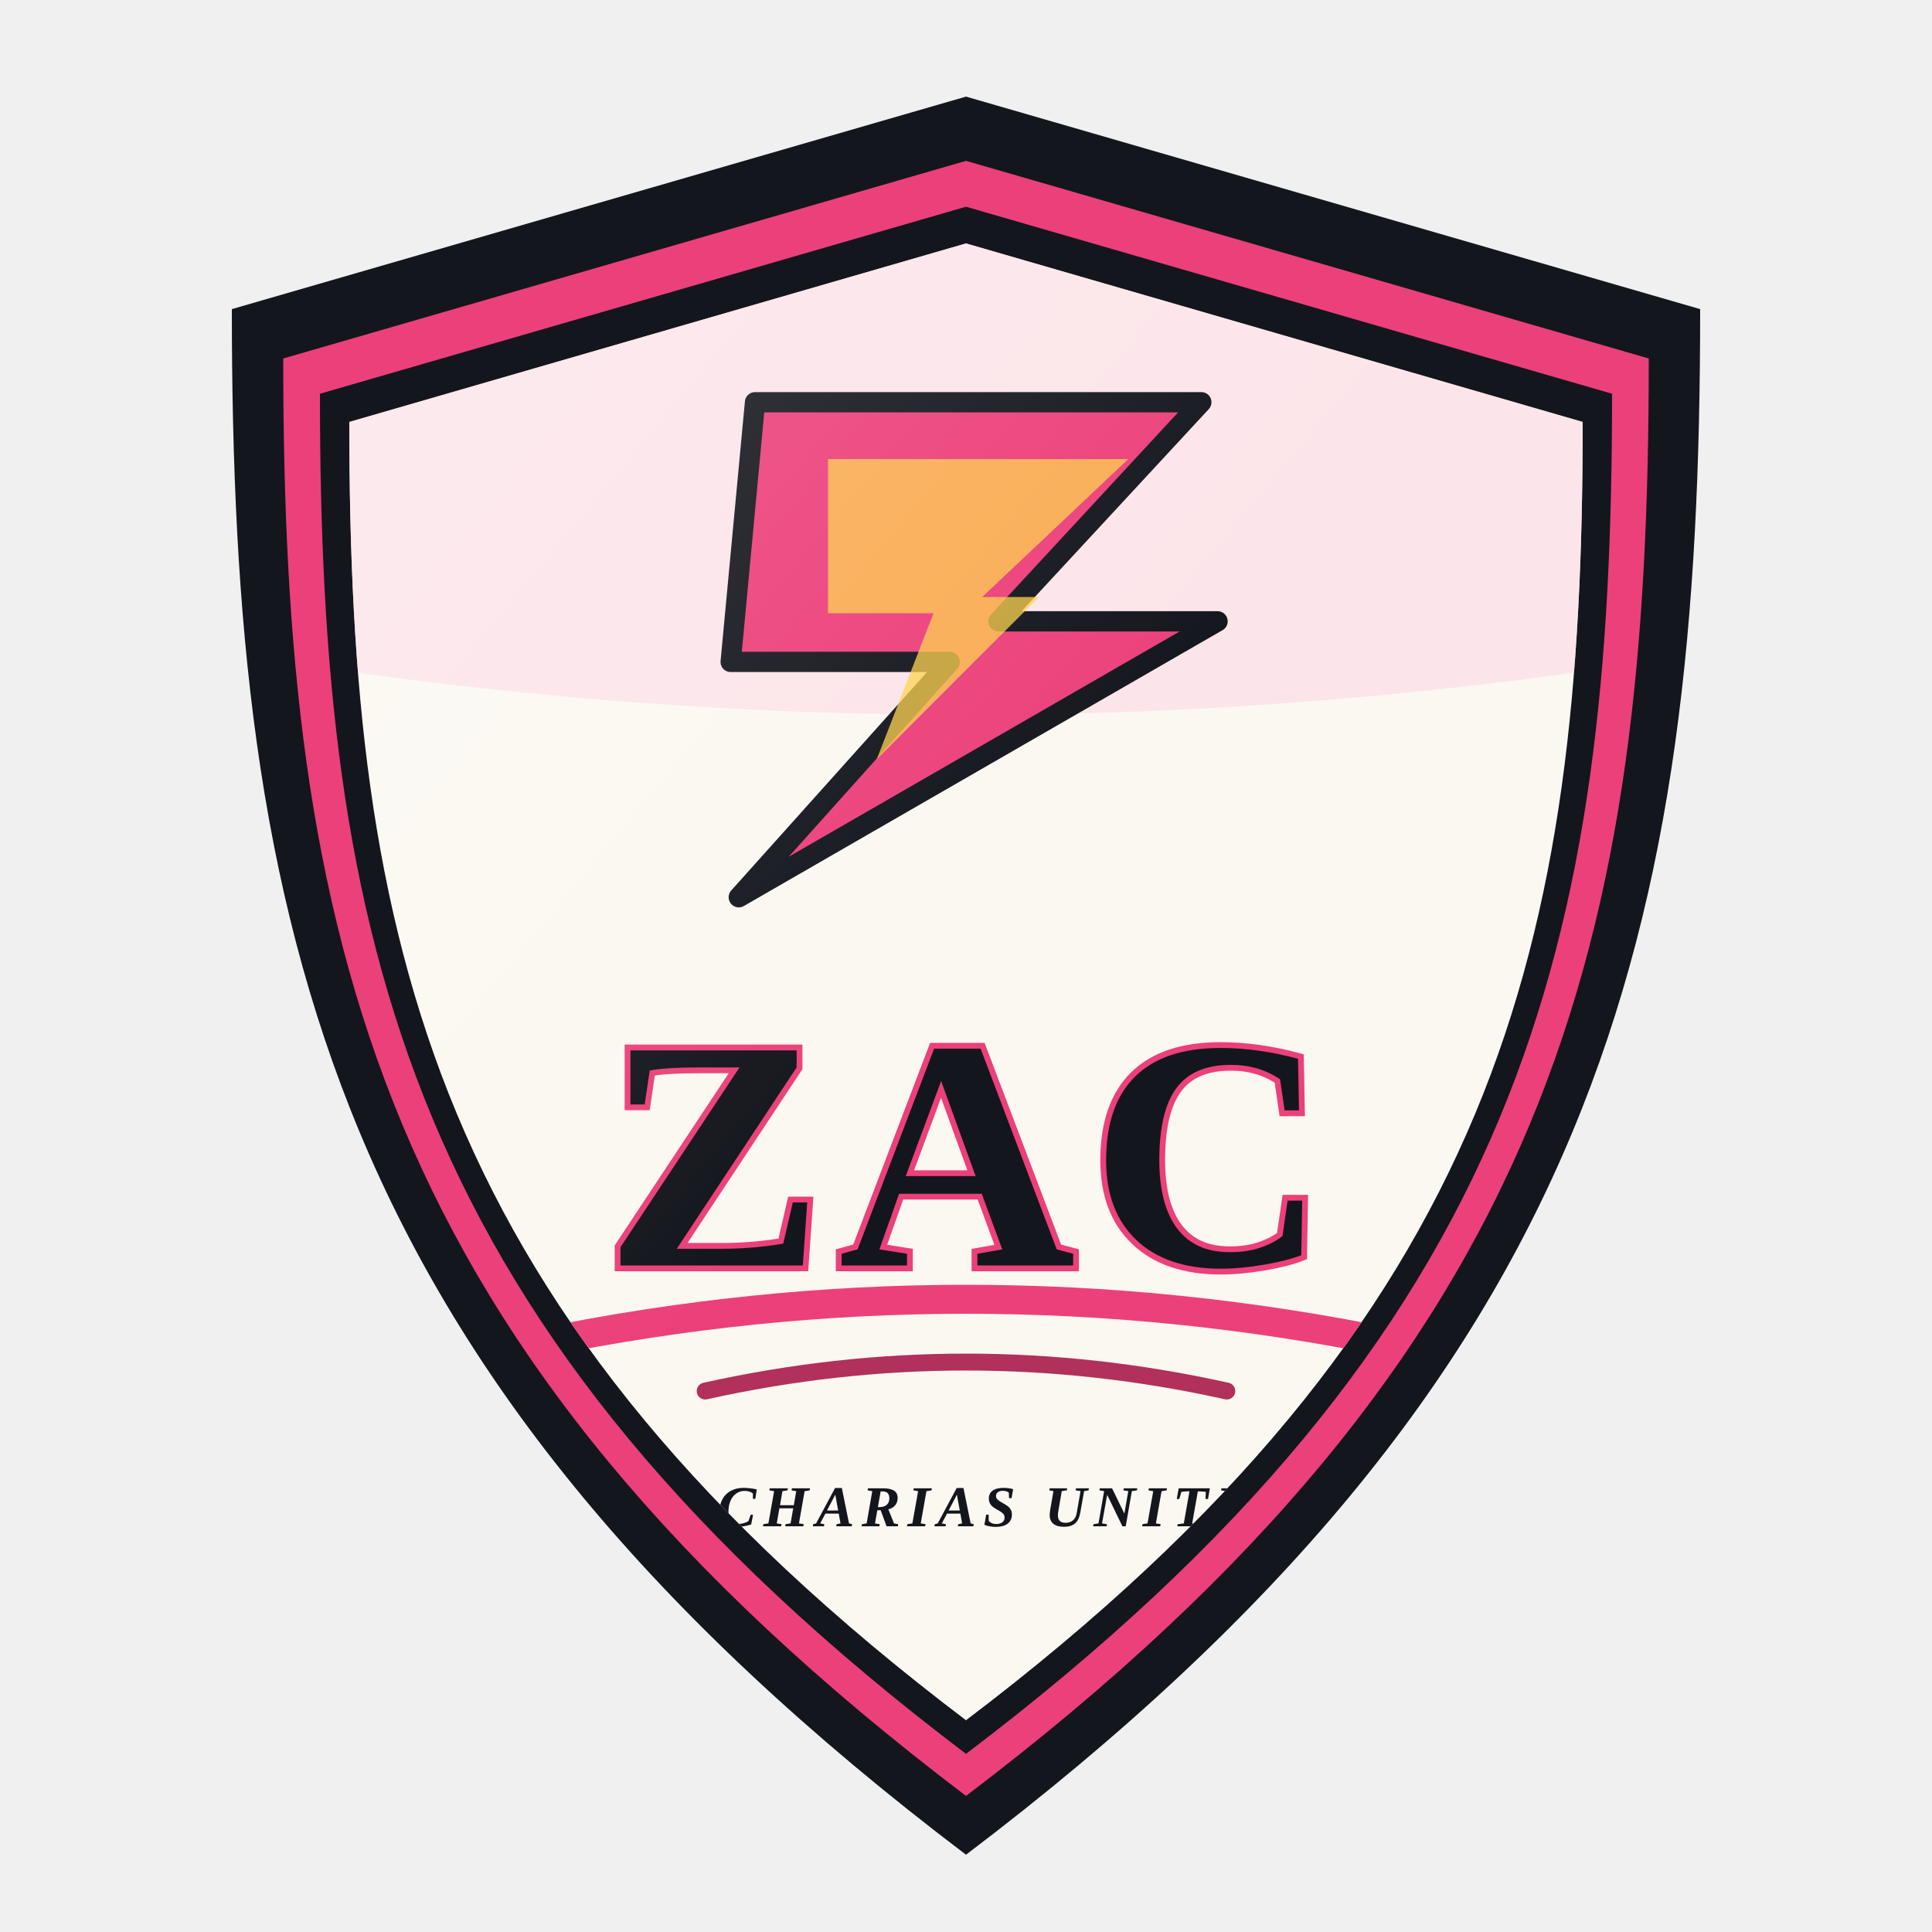
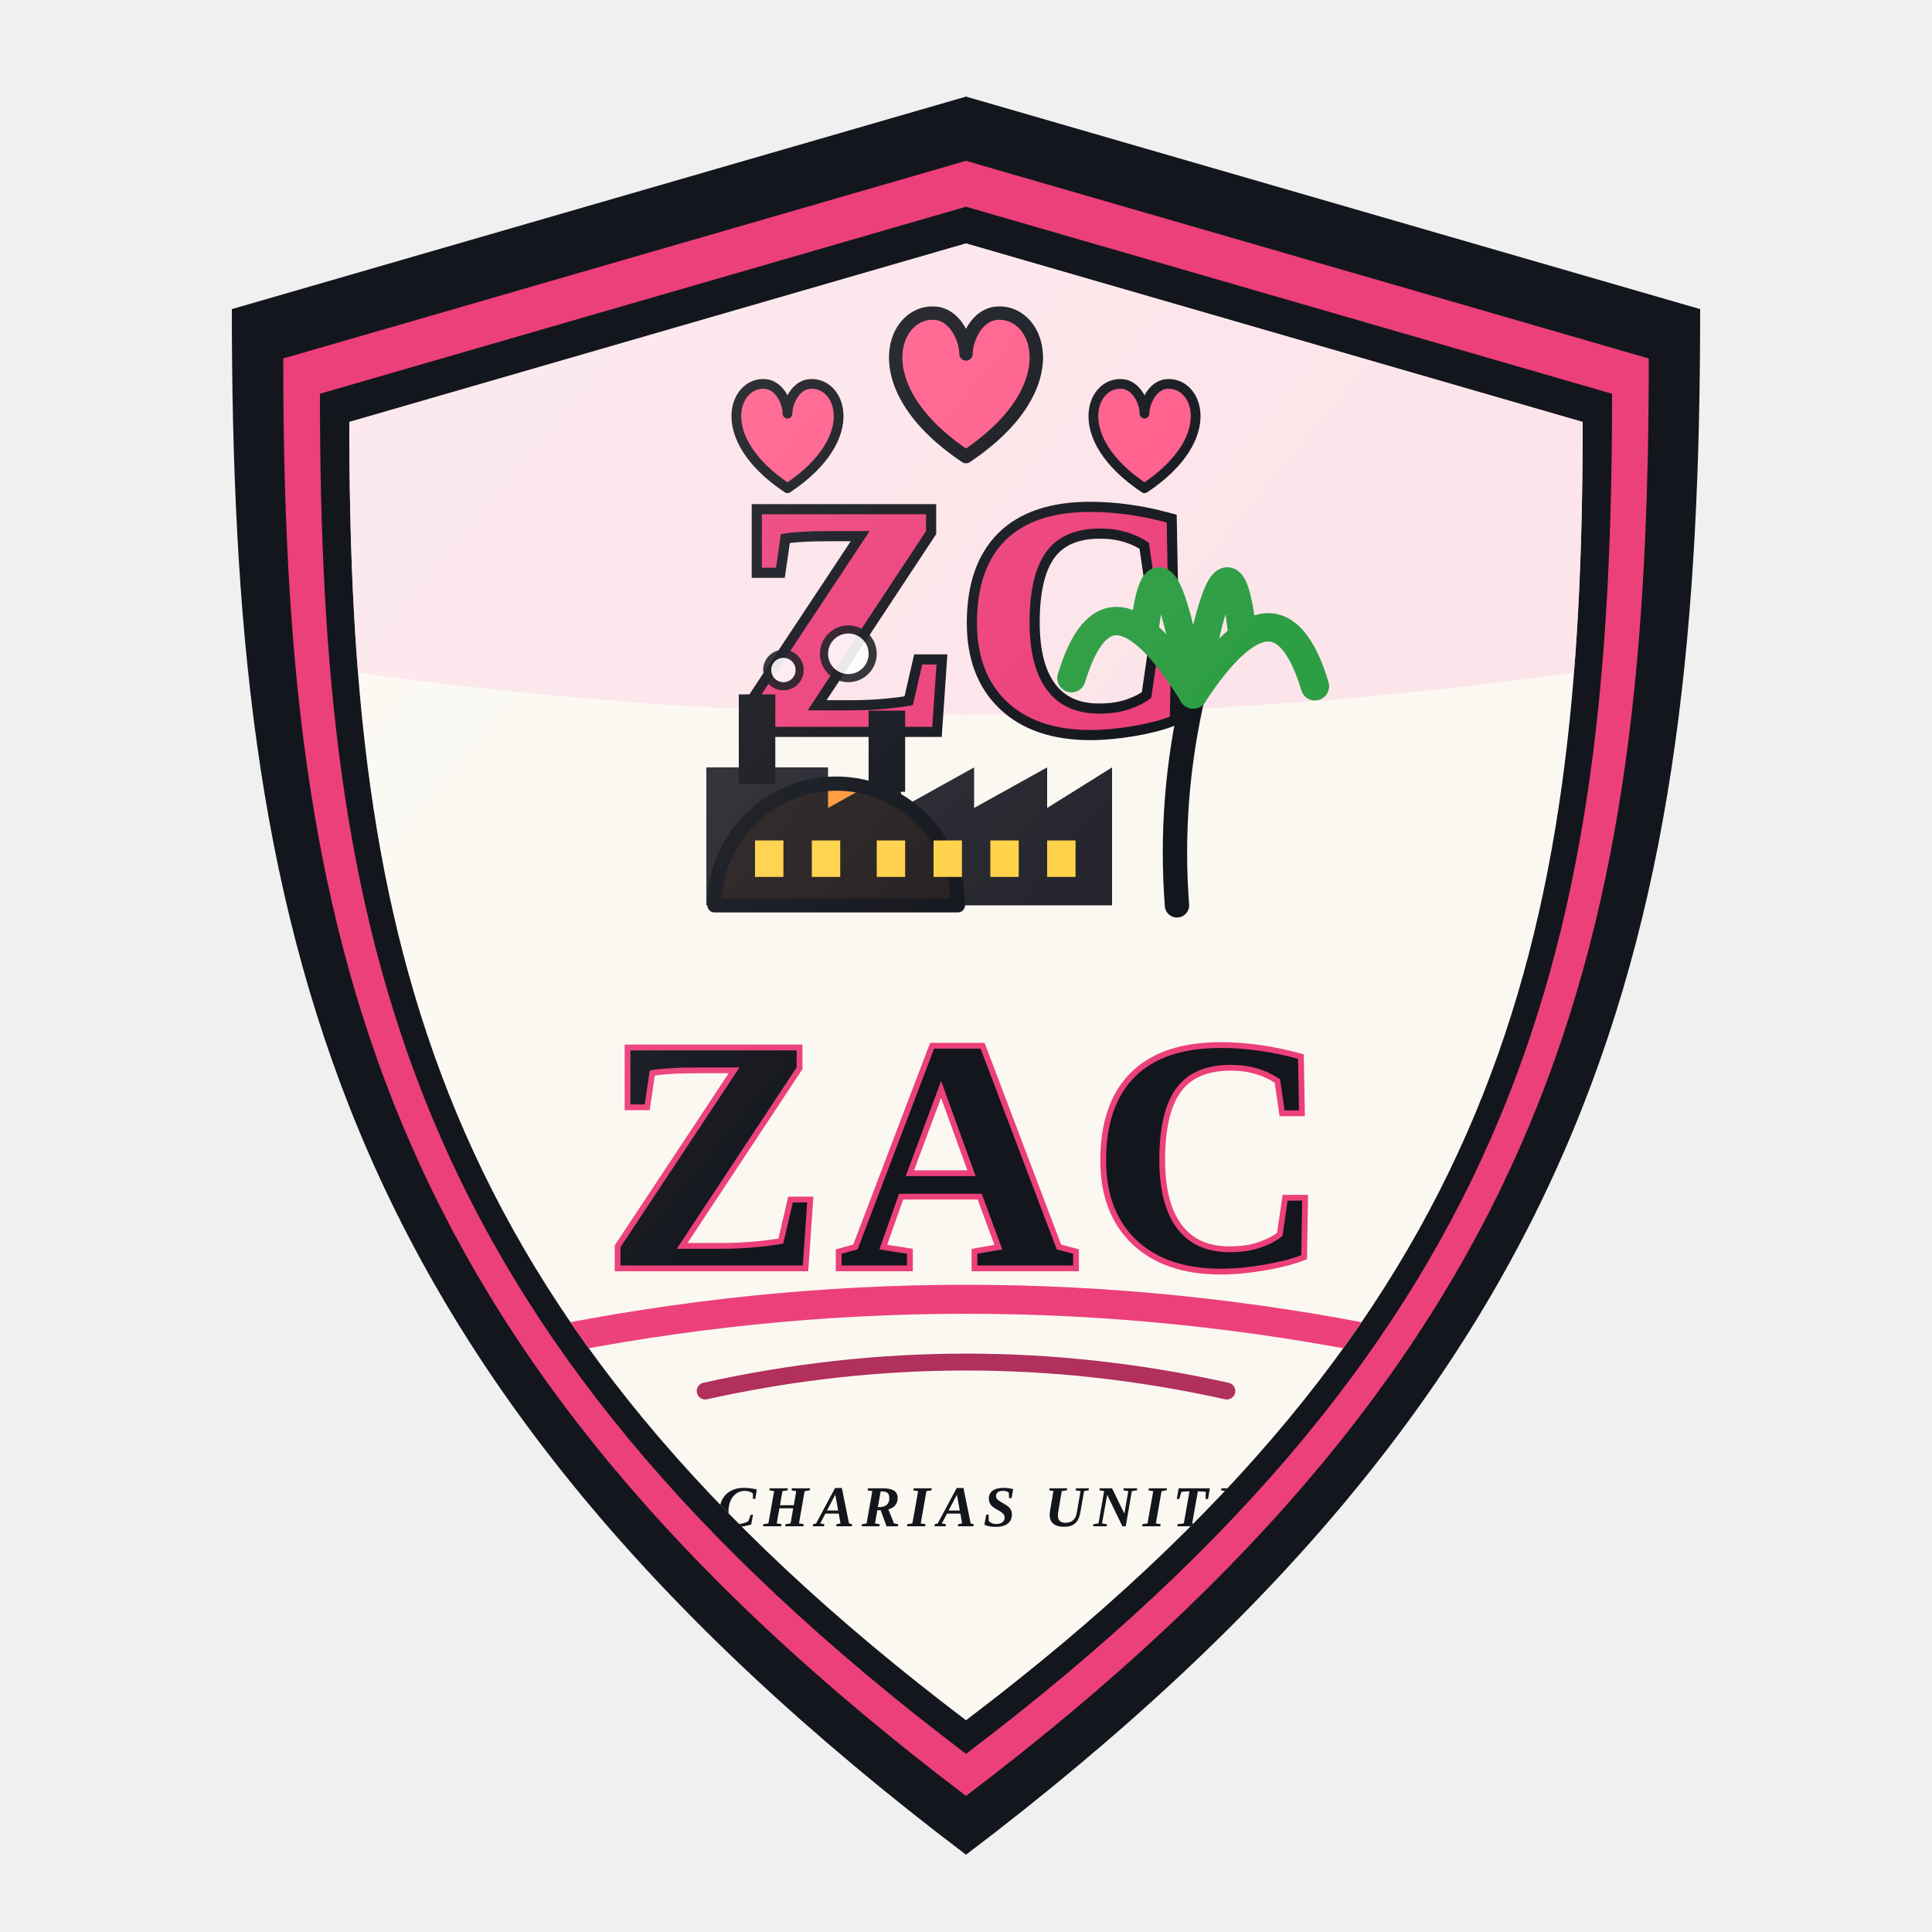
<svg xmlns="http://www.w3.org/2000/svg" viewBox="0 0 400 400" width="400" height="400">
  <defs>
    <clipPath id="face">
      <path d="M200 20 L352 64 C352 192 332 284 200 384 C68 284 48 192 48 64 Z" transform="translate(200 210) scale(0.84) translate(-200 -210)" />
    </clipPath>
    <linearGradient id="sheen" x1="0" y1="0" x2="1" y2="1">
      <stop offset="0" stop-color="#fff" stop-opacity="0.55" />
      <stop offset="0.5" stop-color="#fff" stop-opacity="0" />
    </linearGradient>
  </defs>
  <path d="M200 20 L352 64 C352 192 332 284 200 384 C68 284 48 192 48 64 Z" transform="translate(200 210) scale(1) translate(-200 -210)" fill="#14161d" />
  <path d="M200 20 L352 64 C352 192 332 284 200 384 C68 284 48 192 48 64 Z" transform="translate(200 210) scale(0.93) translate(-200 -210)" fill="#ec407a" />
  <path d="M200 20 L352 64 C352 192 332 284 200 384 C68 284 48 192 48 64 Z" transform="translate(200 210) scale(0.88) translate(-200 -210)" fill="#14161d" />
  <path d="M200 20 L352 64 C352 192 332 284 200 384 C68 284 48 192 48 64 Z" transform="translate(200 210) scale(0.84) translate(-200 -210)" fill="#fbf8f1" />
  <g clip-path="url(#face)">
    <path d="M0 0 H400 V126 Q200 170 0 126Z" fill="#fcdde7" opacity="0.7" />
    <g transform="translate(200 132) scale(0.84)">
-       <polygon points="-52,-58 58,-58 8,-4 62,-4 -56,64 -4,6 -58,6" fill="#ec407a" stroke="#14161d" stroke-width="5" stroke-linejoin="round" />
-       <polygon points="-34,-44 40,-44 4,-10 18,-10 -22,30 -8,-6 -34,-6" fill="#ffd24a" opacity="0.75" />
+       <g fill="#ff5c8a" stroke="#14161d" stroke-width="3" stroke-linejoin="round">
+         <path transform="translate(-44 -48) scale(0.8)" d="M0 14 C-24 -2 -16 -20 -6 -18 C-2 -17 0 -12 0 -9 C0 -12 2 -17 6 -18 C16 -20 24 -2 0 14 Z" />
+         <path transform="translate(0 -60) scale(1.1)" d="M0 14 C-24 -2 -16 -20 -6 -18 C-2 -17 0 -12 0 -9 C0 -12 2 -17 6 -18 C16 -20 24 -2 0 14 Z" />
+         <path transform="translate(44 -48) scale(0.8)" d="M0 14 C-24 -2 -16 -20 -6 -18 C-2 -17 0 -12 0 -9 C0 -12 2 -17 6 -18 C16 -20 24 -2 0 14 Z" />
+       </g>
+       <text x="0" y="22" text-anchor="middle" font-family="Georgia, 'Times New Roman', serif" font-weight="900" font-size="80" letter-spacing="2" fill="#ec407a" stroke="#14161d" stroke-width="5" paint-order="stroke">ZC</text>
+       <path d="M-62 66 A30 30 0 0 1 -2 66 Z" fill="#ff9a3c" stroke="#14161d" stroke-width="3.5" stroke-linejoin="round" />
+       <path d="M-64 32 L-64 66 L36 66 L36 32 L20 42 L20 32 L2 42 L2 32 L-16 42 L-16 32 L-34 42 L-34 32 Z" fill="#14161d" opacity="0.92" />
+       <rect x="-56" y="14" width="9" height="22" fill="#14161d" />
+       <rect x="-24" y="18" width="9" height="20" fill="#14161d" />
+       <circle cx="-45" cy="8" r="4" fill="#fff" stroke="#14161d" stroke-width="2" opacity="0.9" />
+       <circle cx="-29" cy="4" r="6" fill="#fff" stroke="#14161d" stroke-width="2" opacity="0.9" />
+       <rect x="-52" y="50" width="7" height="9" fill="#ffd24a" />
+       <rect x="-38" y="50" width="7" height="9" fill="#ffd24a" />
+       <rect x="-22" y="50" width="7" height="9" fill="#ffd24a" />
+       <rect x="-8" y="50" width="7" height="9" fill="#ffd24a" />
+       <rect x="6" y="50" width="7" height="9" fill="#ffd24a" />
+       <rect x="20" y="50" width="7" height="9" fill="#ffd24a" />
+       <path d="M52 66 Q50 40 56 14" fill="none" stroke="#14161d" stroke-width="6" stroke-linecap="round" />
+       <path d="M56 14 Q35 -20 26 10" fill="none" stroke="#2e9e44" stroke-width="7" stroke-linecap="round" />
+       <path d="M56 14 Q47.6 -32 44 -2" fill="none" stroke="#2e9e44" stroke-width="7" stroke-linecap="round" />
+       <path d="M56 14 Q64.4 -32 68 -2" fill="none" stroke="#2e9e44" stroke-width="7" stroke-linecap="round" />
+       <path d="M56 14 Q77 -18 86 12" fill="none" stroke="#2e9e44" stroke-width="7" stroke-linecap="round" />
    </g>
    <text x="200" y="262" text-anchor="middle" font-family="Georgia, 'Times New Roman', serif" font-weight="900" font-size="68" letter-spacing="3" fill="#14161d" stroke="#ec407a" stroke-width="2.4" paint-order="stroke">ZAC</text>
    <path d="M112 278 Q200 260 288 278" fill="none" stroke="#ec407a" stroke-width="6" stroke-linecap="round" />
    <path d="M146 288 Q200 276 254 288" fill="none" stroke="#b1305c" stroke-width="3.5" stroke-linecap="round" />
    <text x="200" y="316" text-anchor="middle" font-family="Georgia, 'Times New Roman', serif" font-style="italic" font-weight="700" font-size="12" letter-spacing="1.5" fill="#14161d">ZACHARIAS UNITED</text>
    <path d="M200 20 L352 64 C352 192 332 284 200 384 C68 284 48 192 48 64 Z" transform="translate(200 210) scale(0.84) translate(-200 -210)" fill="url(#sheen)" opacity="0.35" />
  </g>
</svg>
